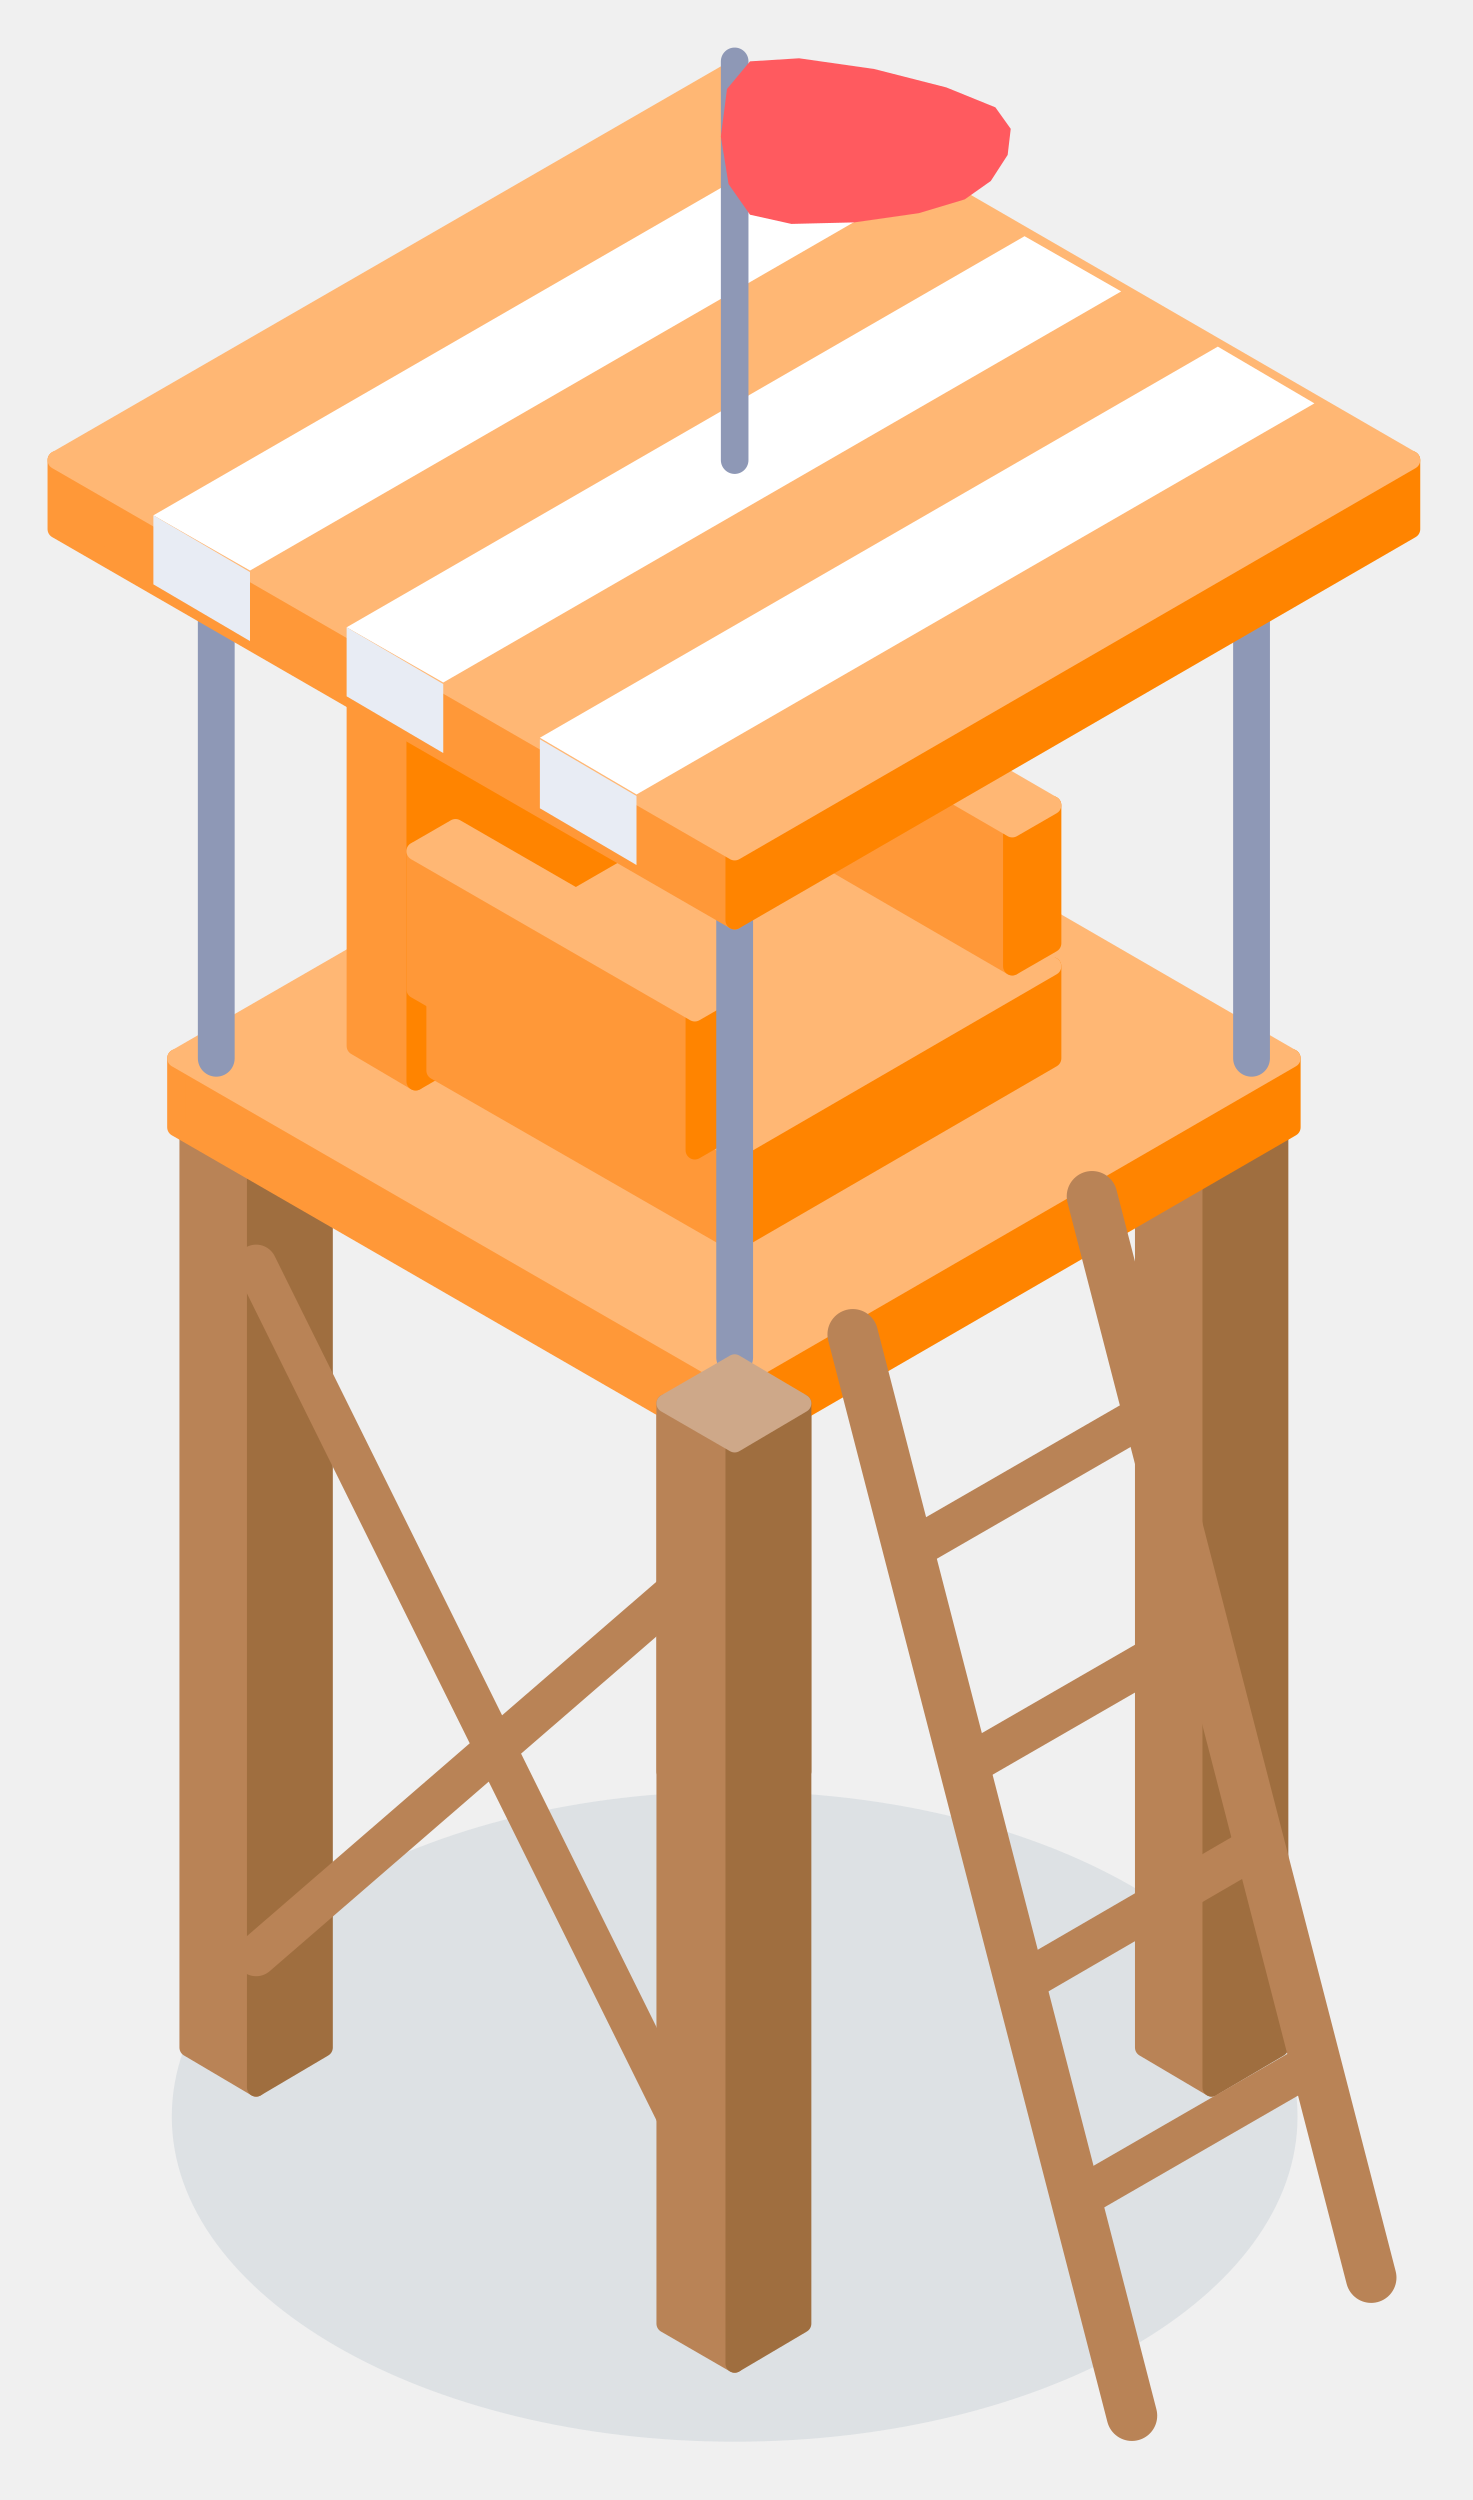
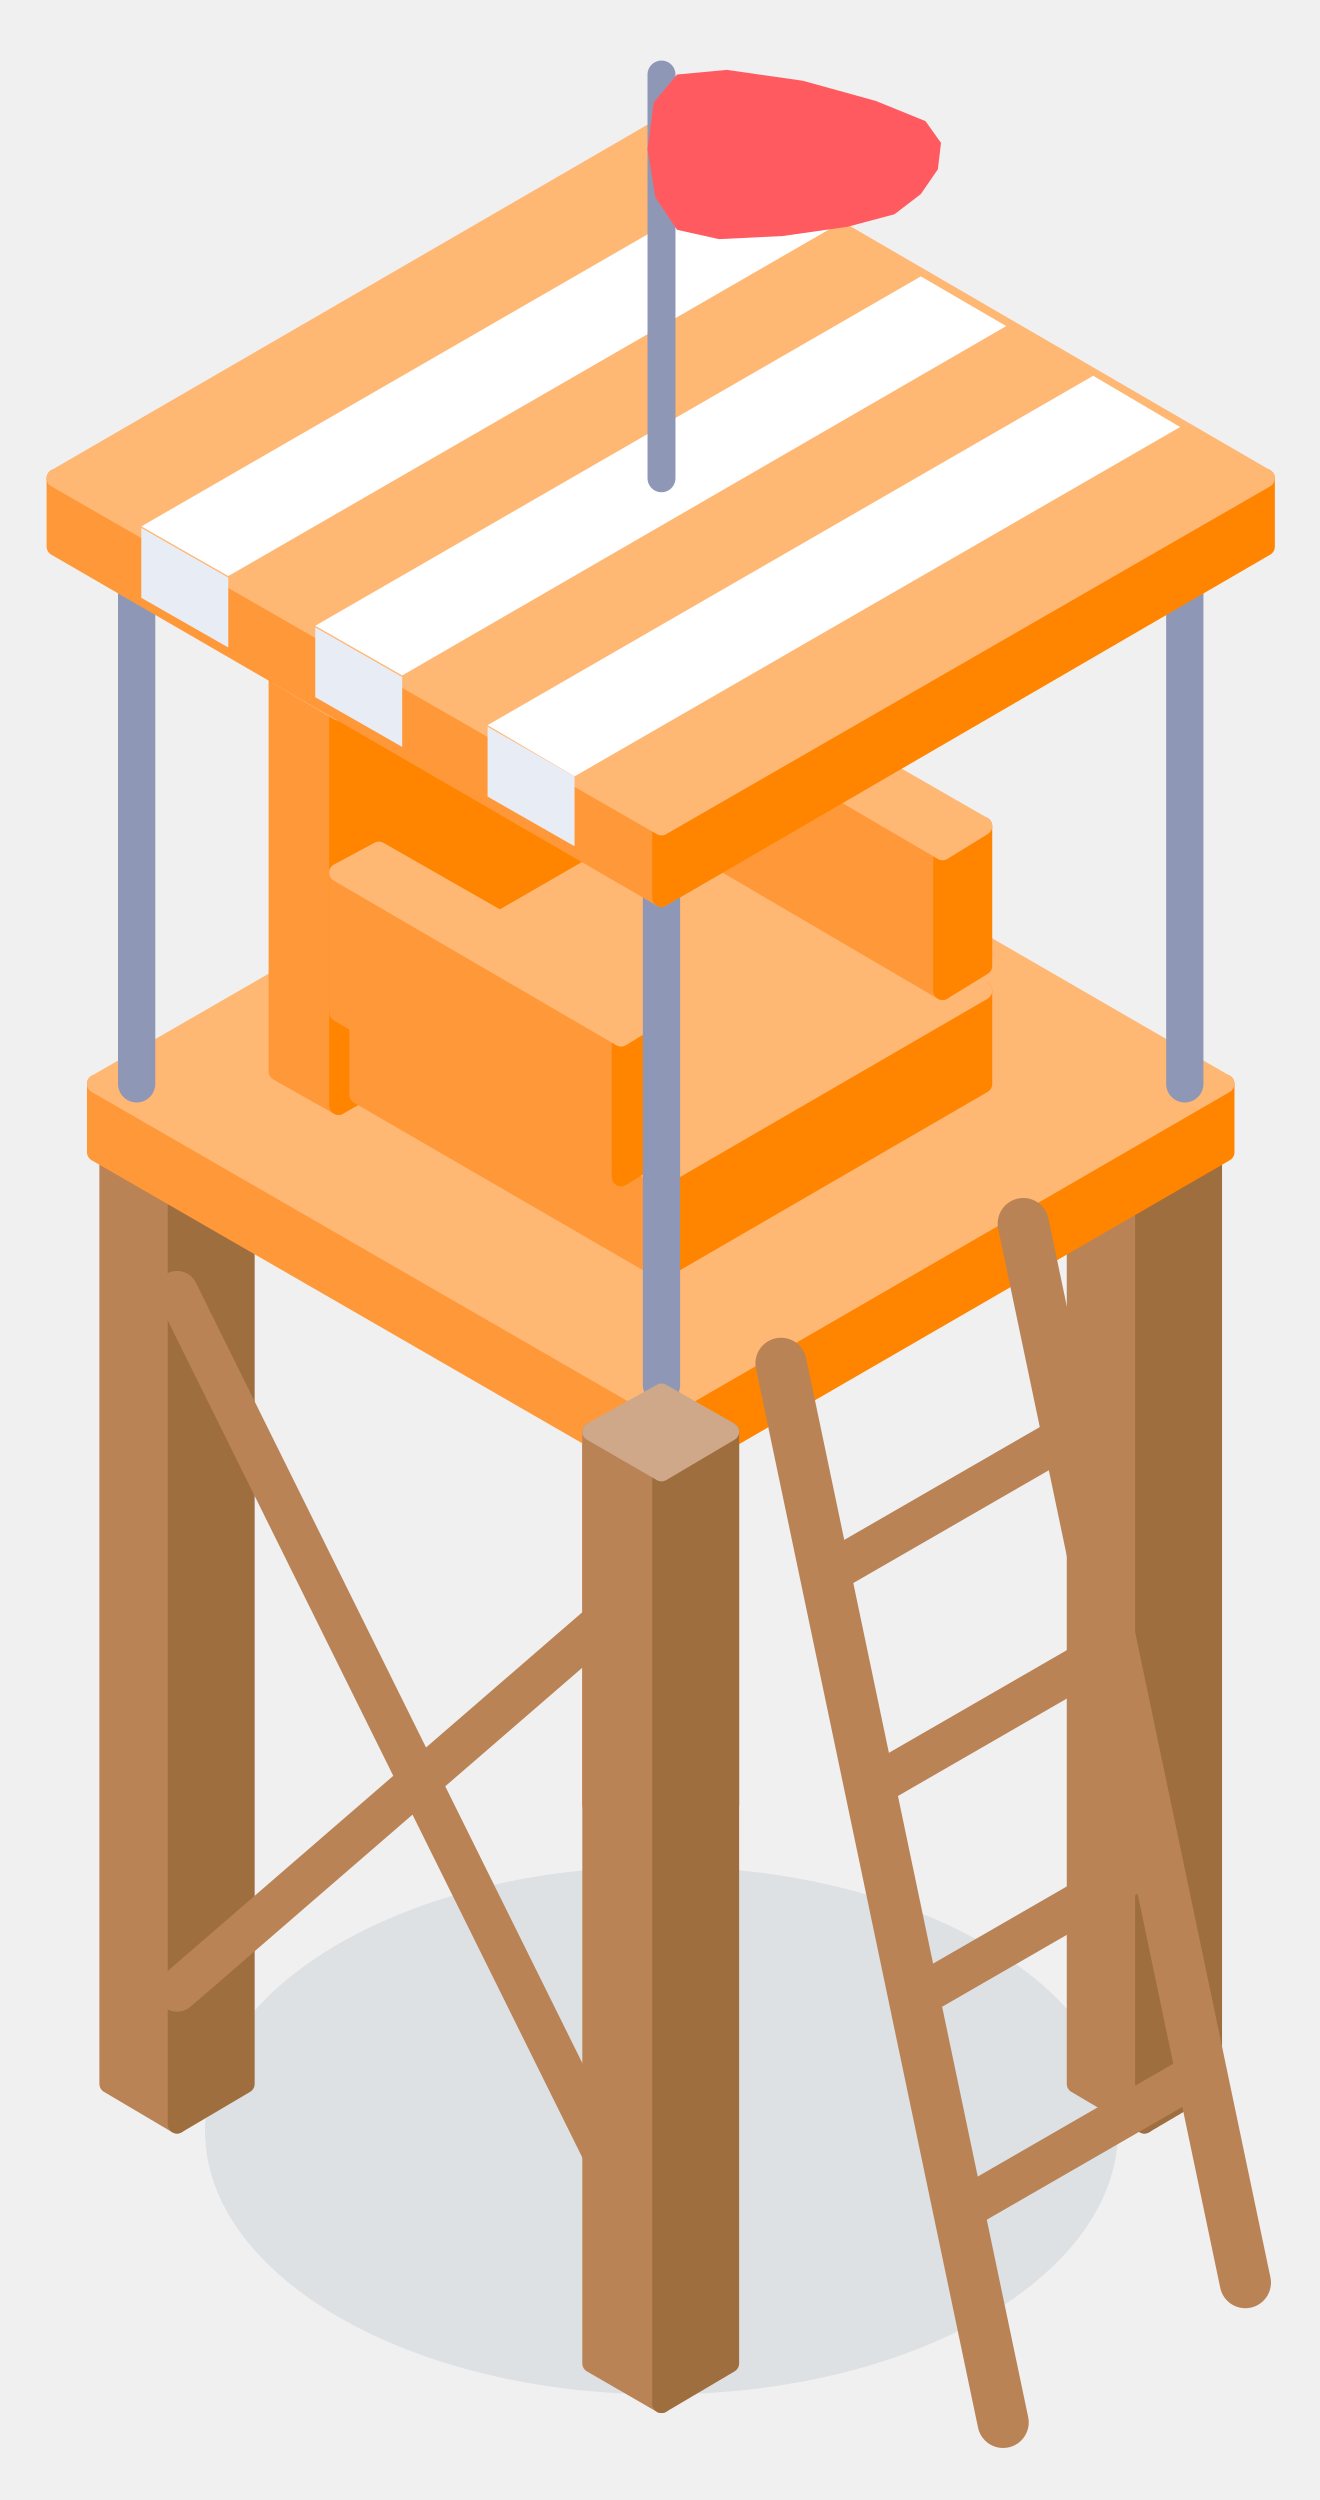
- <svg xmlns="http://www.w3.org/2000/svg" viewBox="0 0 96 163" width="96" height="163">
-   <ellipse cx="47.9" cy="138" rx="36.7" ry="21.2" fill="#3B5A7A" fill-opacity=".10" />
-   <path d="M43.4,115.5L47.9,118.1 47.9,58.1 43.4,55.5Z" fill="#B98356" stroke="#B98356" stroke-width="1.2" stroke-linejoin="round" />
-   <path d="M52.3,115.5L47.9,118.1 47.9,58.1 52.3,55.5Z" fill="#9F6E3F" stroke="#9F6E3F" stroke-width="1.2" stroke-linejoin="round" />
-   <path d="M47.9,52.9L52.3,55.5 47.9,58.1 43.4,55.5Z" fill="#CEA889" stroke="#CEA889" stroke-width="1.2" stroke-linejoin="round" />
-   <path d="M74.6,133.5L79,136.1 79,76.1 74.6,73.5Z" fill="#B98356" stroke="#B98356" stroke-width="1.2" stroke-linejoin="round" />
-   <path d="M83.4,133.5L79,136.1 79,76.1 83.4,73.5Z" fill="#9F6E3F" stroke="#9F6E3F" stroke-width="1.2" stroke-linejoin="round" />
-   <path d="M79,70.9L83.4,73.5 79,76.1 74.6,73.5Z" fill="#CEA889" stroke="#CEA889" stroke-width="1.2" stroke-linejoin="round" />
-   <path d="M12.3,133.5L16.7,136.1 16.7,76.1 12.3,73.5Z" fill="#B98356" stroke="#B98356" stroke-width="1.2" stroke-linejoin="round" />
-   <path d="M21.1,133.5L16.7,136.1 16.7,76.1 21.1,73.5Z" fill="#9F6E3F" stroke="#9F6E3F" stroke-width="1.2" stroke-linejoin="round" />
-   <path d="M16.7,70.9L21.1,73.5 16.7,76.1 12.3,73.5Z" fill="#CEA889" stroke="#CEA889" stroke-width="1.2" stroke-linejoin="round" />
-   <path d="M16.7,127.5L47.9,100.5M47.9,145.5L16.7,82.5" fill="none" stroke="#B98356" stroke-width="2.7" stroke-linecap="round" stroke-linejoin="round" />
-   <path d="M11.5,73.5L47.9,94.5 47.9,90 11.5,69Z" fill="#FF9838" stroke="#FF9838" stroke-width="1.2" stroke-linejoin="round" />
-   <path d="M84.2,73.5L47.9,94.5 47.9,90 84.2,69Z" fill="#FF8400" stroke="#FF8400" stroke-width="1.2" stroke-linejoin="round" />
-   <path d="M47.9,48L84.2,69 47.9,90 11.5,69Z" fill="#FFB774" stroke="#FFB774" stroke-width="1.2" stroke-linejoin="round" />
-   <path d="M23.2,68.2L27.1,70.5 27.1,45 23.2,42.8Z" fill="#FF9838" stroke="#FF9838" stroke-width="1.2" stroke-linejoin="round" />
-   <path d="M50.5,57L27.1,70.5 27.1,45 50.5,31.5Z" fill="#FF8400" stroke="#FF8400" stroke-width="1.2" stroke-linejoin="round" />
-   <path d="M46.6,29.2L50.5,31.5 27.1,45 23.2,42.8Z" fill="#FFB774" stroke="#FFB774" stroke-width="1.2" stroke-linejoin="round" />
-   <path d="M28.4,69.8L47.9,81 47.9,75 28.4,63.8Z" fill="#FF9838" stroke="#FF9838" stroke-width="1.2" stroke-linejoin="round" />
-   <path d="M68.6,69L47.9,81 47.9,75 68.6,63Z" fill="#FF8400" stroke="#FF8400" stroke-width="1.2" stroke-linejoin="round" />
-   <path d="M49.2,51.8L68.6,63 47.9,75 28.4,63.8Z" fill="#FFB774" stroke="#FFB774" stroke-width="1.2" stroke-linejoin="round" />
-   <path d="M47.9,52.5L66,63 66,54 47.9,43.5Z" fill="#FF9838" stroke="#FF9838" stroke-width="1.2" stroke-linejoin="round" />
-   <path d="M68.6,61.5L66,63 66,54 68.6,52.5Z" fill="#FF8400" stroke="#FF8400" stroke-width="1.2" stroke-linejoin="round" />
-   <path d="M50.5,42L68.6,52.5 66,54 47.9,43.5Z" fill="#FFB774" stroke="#FFB774" stroke-width="1.2" stroke-linejoin="round" />
-   <path d="M27.1,64.5L45.3,75 45.3,66 27.1,55.5Z" fill="#FF9838" stroke="#FF9838" stroke-width="1.2" stroke-linejoin="round" />
-   <path d="M47.9,73.5L45.3,75 45.3,66 47.9,64.5Z" fill="#FF8400" stroke="#FF8400" stroke-width="1.2" stroke-linejoin="round" />
-   <path d="M29.7,54L47.9,64.5 45.3,66 27.1,55.5Z" fill="#FFB774" stroke="#FFB774" stroke-width="1.2" stroke-linejoin="round" />
-   <path d="M47.9,49.5L47.9,15M81.6,69L81.6,34.5M14.1,69L14.1,34.5M47.9,88.5L47.9,54" fill="none" stroke="#8E98B6" stroke-width="2.4" stroke-linecap="round" stroke-linejoin="round" />
-   <path d="M3.7,34.5L47.9,60 47.9,55.5 3.7,30Z" fill="#FF9838" stroke="#FF9838" stroke-width="1.2" stroke-linejoin="round" />
-   <path d="M92,34.5L47.9,60 47.9,55.5 92,30Z" fill="#FF8400" stroke="#FF8400" stroke-width="1.2" stroke-linejoin="round" />
-   <path d="M47.9,4.5L92,30 47.9,55.5 3.7,30Z" fill="#FFB774" stroke="#FFB774" stroke-width="1.2" stroke-linejoin="round" />
-   <path d="M54.2,8.1L60.5,11.7 16.3,37.2 10,33.6Z" fill="#FFFFFF" />
-   <path d="M66.8,15.4L73.1,19 28.9,44.5 22.6,40.9Z" fill="#FFFFFF" />
-   <path d="M79.4,22.6L85.7,26.3 41.5,51.8 35.2,48.1Z" fill="#FFFFFF" />
-   <path d="M10,38.1L16.3,41.8 16.3,37.3 10,33.6Z" fill="#E8ECF4" />
-   <path d="M22.6,45.4L28.9,49.1 28.9,44.6 22.6,40.9Z" fill="#E8ECF4" />
-   <path d="M35.2,52.7L41.5,56.4 41.5,51.9 35.2,48.2Z" fill="#E8ECF4" />
-   <path d="M47.9,30L47.9,4" fill="none" stroke="#8E98B6" stroke-width="1.8" stroke-linecap="round" stroke-linejoin="round" />
-   <path d="M48.9,4L52.1,3.8 57,4.5 61.7,5.7 64.9,7 65.9,8.4 65.7,10.1 64.6,11.8 62.9,13 59.9,13.9 55.7,14.5 51.6,14.6 48.9,14 47.5,12 47,8.9 47.4,5.8Z" fill="#FF5A5F" />
-   <path d="M43.4,151.5L47.9,154.1 47.9,94.1 43.4,91.5Z" fill="#B98356" stroke="#B98356" stroke-width="1.2" stroke-linejoin="round" />
-   <path d="M52.3,151.5L47.9,154.1 47.9,94.1 52.3,91.5Z" fill="#9F6E3F" stroke="#9F6E3F" stroke-width="1.2" stroke-linejoin="round" />
-   <path d="M47.9,88.9L52.3,91.5 47.9,94.1 43.4,91.5Z" fill="#CEA889" stroke="#CEA889" stroke-width="1.2" stroke-linejoin="round" />
-   <path d="M89.4,148.5L71.2,78M73.8,157.5L55.6,87" fill="none" stroke="#B98356" stroke-width="3.3" stroke-linecap="round" stroke-linejoin="round" />
-   <path d="M85.8,134.4L70.2,143.4M82.1,120.3L66.6,129.3M78.5,106.2L62.9,115.2M74.9,92.1L59.3,101.1" fill="none" stroke="#B98356" stroke-width="2.7" stroke-linecap="round" stroke-linejoin="round" />
+ <svg xmlns="http://www.w3.org/2000/svg" viewBox="0 0 85 161" width="85" height="161">
+   <ellipse cx="42.6" cy="137.2" rx="29.4" ry="17" fill="#3B5A7A" fill-opacity=".10" />
+   <path d="M38.1,116.2L42.6,118.8 42.6,58.8 38.1,56.2Z" fill="#B98356" stroke="#B98356" stroke-width="1.2" stroke-linejoin="round" />
+   <path d="M47,116.2L42.6,118.8 42.6,58.8 47,56.2Z" fill="#9F6E3F" stroke="#9F6E3F" stroke-width="1.2" stroke-linejoin="round" />
+   <path d="M42.6,53.7L47,56.2 42.6,58.8 38.1,56.2Z" fill="#CEA889" stroke="#CEA889" stroke-width="1.2" stroke-linejoin="round" />
+   <path d="M69.3,134.2L73.7,136.8 73.7,76.8 69.3,74.2Z" fill="#B98356" stroke="#B98356" stroke-width="1.2" stroke-linejoin="round" />
+   <path d="M78.1,134.2L73.7,136.8 73.7,76.8 78.1,74.2Z" fill="#9F6E3F" stroke="#9F6E3F" stroke-width="1.2" stroke-linejoin="round" />
+   <path d="M73.7,71.7L78.1,74.2 73.7,76.8 69.3,74.2Z" fill="#CEA889" stroke="#CEA889" stroke-width="1.2" stroke-linejoin="round" />
+   <path d="M7,134.2L11.4,136.8 11.4,76.8 7,74.2Z" fill="#B98356" stroke="#B98356" stroke-width="1.2" stroke-linejoin="round" />
+   <path d="M15.8,134.2L11.4,136.8 11.4,76.8 15.8,74.2Z" fill="#9F6E3F" stroke="#9F6E3F" stroke-width="1.2" stroke-linejoin="round" />
+   <path d="M11.4,71.7L15.8,74.2 11.4,76.8 7,74.2Z" fill="#CEA889" stroke="#CEA889" stroke-width="1.2" stroke-linejoin="round" />
+   <path d="M11.4,128.2L42.6,101.2M42.6,146.2L11.4,83.2" fill="none" stroke="#B98356" stroke-width="2.7" stroke-linecap="round" stroke-linejoin="round" />
+   <path d="M6.2,74.2L42.6,95.2 42.6,90.8 6.2,69.8Z" fill="#FF9838" stroke="#FF9838" stroke-width="1.2" stroke-linejoin="round" />
+   <path d="M78.9,74.2L42.6,95.2 42.6,90.8 78.9,69.8Z" fill="#FF8400" stroke="#FF8400" stroke-width="1.2" stroke-linejoin="round" />
+   <path d="M42.6,48.8L78.9,69.8 42.6,90.8 6.2,69.8Z" fill="#FFB774" stroke="#FFB774" stroke-width="1.2" stroke-linejoin="round" />
+   <path d="M17.9,69L21.8,71.2 21.8,45.8 17.9,43.5Z" fill="#FF9838" stroke="#FF9838" stroke-width="1.2" stroke-linejoin="round" />
+   <path d="M45.2,57.8L21.8,71.2 21.8,45.8 45.2,32.2Z" fill="#FF8400" stroke="#FF8400" stroke-width="1.2" stroke-linejoin="round" />
+   <path d="M41.3,30L45.2,32.2 21.8,45.8 17.9,43.5Z" fill="#FFB774" stroke="#FFB774" stroke-width="1.2" stroke-linejoin="round" />
+   <path d="M23.1,70.5L42.6,81.8 42.6,75.8 23.1,64.5Z" fill="#FF9838" stroke="#FF9838" stroke-width="1.2" stroke-linejoin="round" />
+   <path d="M63.3,69.8L42.6,81.8 42.6,75.8 63.3,63.8Z" fill="#FF8400" stroke="#FF8400" stroke-width="1.2" stroke-linejoin="round" />
+   <path d="M43.9,52.5L63.3,63.8 42.6,75.8 23.1,64.5Z" fill="#FFB774" stroke="#FFB774" stroke-width="1.2" stroke-linejoin="round" />
+   <path d="M42.6,53.2L60.7,63.8 60.7,54.8 42.6,44.2Z" fill="#FF9838" stroke="#FF9838" stroke-width="1.2" stroke-linejoin="round" />
+   <path d="M63.3,62.2L60.7,63.8 60.7,54.8 63.3,53.2Z" fill="#FF8400" stroke="#FF8400" stroke-width="1.2" stroke-linejoin="round" />
+   <path d="M45.2,42.8L63.3,53.2 60.7,54.8 42.6,44.2Z" fill="#FFB774" stroke="#FFB774" stroke-width="1.2" stroke-linejoin="round" />
+   <path d="M21.8,65.2L40,75.8 40,66.8 21.8,56.2Z" fill="#FF9838" stroke="#FF9838" stroke-width="1.2" stroke-linejoin="round" />
+   <path d="M42.6,74.2L40,75.8 40,66.8 42.6,65.2Z" fill="#FF8400" stroke="#FF8400" stroke-width="1.2" stroke-linejoin="round" />
+   <path d="M24.4,54.8L42.6,65.2 40,66.8 21.8,56.2Z" fill="#FFB774" stroke="#FFB774" stroke-width="1.2" stroke-linejoin="round" />
+   <path d="M42.6,50.2L42.6,15.8M76.3,69.8L76.3,35.2M8.8,69.8L8.8,35.2M42.6,89.2L42.6,54.8" fill="none" stroke="#8E98B6" stroke-width="2.4" stroke-linecap="round" stroke-linejoin="round" />
+   <path d="M3.6,35.2L42.6,57.8 42.6,53.2 3.6,30.8Z" fill="#FF9838" stroke="#FF9838" stroke-width="1.2" stroke-linejoin="round" />
+   <path d="M81.5,35.2L42.6,57.8 42.6,53.2 81.5,30.8Z" fill="#FF8400" stroke="#FF8400" stroke-width="1.2" stroke-linejoin="round" />
+   <path d="M42.6,8.2L81.5,30.8 42.6,53.2 3.6,30.8Z" fill="#FFB774" stroke="#FFB774" stroke-width="1.2" stroke-linejoin="round" />
+   <path d="M48.1,11.4L53.7,14.6 14.7,37.1 9.1,33.9Z" fill="#FFFFFF" />
+   <path d="M59.3,17.8L64.8,21 25.9,43.5 20.3,40.3Z" fill="#FFFFFF" />
+   <path d="M70.4,24.2L76,27.5 37,50 31.4,46.7Z" fill="#FFFFFF" />
+   <path d="M9.1,38.5L14.7,41.7 14.7,37.2 9.1,34Z" fill="#E8ECF4" />
+   <path d="M20.3,44.9L25.9,48.1 25.9,43.6 20.3,40.4Z" fill="#E8ECF4" />
+   <path d="M31.4,51.3L37,54.5 37,50 31.4,46.8Z" fill="#E8ECF4" />
+   <path d="M42.6,30.8L42.6,4.8" fill="none" stroke="#8E98B6" stroke-width="1.8" stroke-linecap="round" stroke-linejoin="round" />
+   <path d="M43.6,4.8L46.8,4.5 51.7,5.2 56.4,6.5 59.6,7.8 60.6,9.2 60.4,10.9 59.3,12.5 57.6,13.8 54.6,14.6 50.4,15.2 46.3,15.4 43.6,14.8 42.2,12.7 41.7,9.6 42.1,6.6Z" fill="#FF5A5F" />
+   <path d="M38.1,152.2L42.6,154.8 42.6,94.8 38.1,92.2Z" fill="#B98356" stroke="#B98356" stroke-width="1.2" stroke-linejoin="round" />
+   <path d="M47,152.2L42.6,154.8 42.6,94.8 47,92.2Z" fill="#9F6E3F" stroke="#9F6E3F" stroke-width="1.2" stroke-linejoin="round" />
+   <path d="M42.6,89.7L47,92.2 42.6,94.8 38.1,92.2Z" fill="#CEA889" stroke="#CEA889" stroke-width="1.2" stroke-linejoin="round" />
+   <path d="M80.2,147L65.9,78.8M64.6,156L50.3,87.8" fill="none" stroke="#B98356" stroke-width="3.3" stroke-linecap="round" stroke-linejoin="round" />
+   <path d="M77.4,133.4L61.8,142.4M74.5,119.7L58.9,128.7M71.7,106.1L56.1,115.1M68.8,92.4L53.2,101.4" fill="none" stroke="#B98356" stroke-width="2.7" stroke-linecap="round" stroke-linejoin="round" />
</svg>
